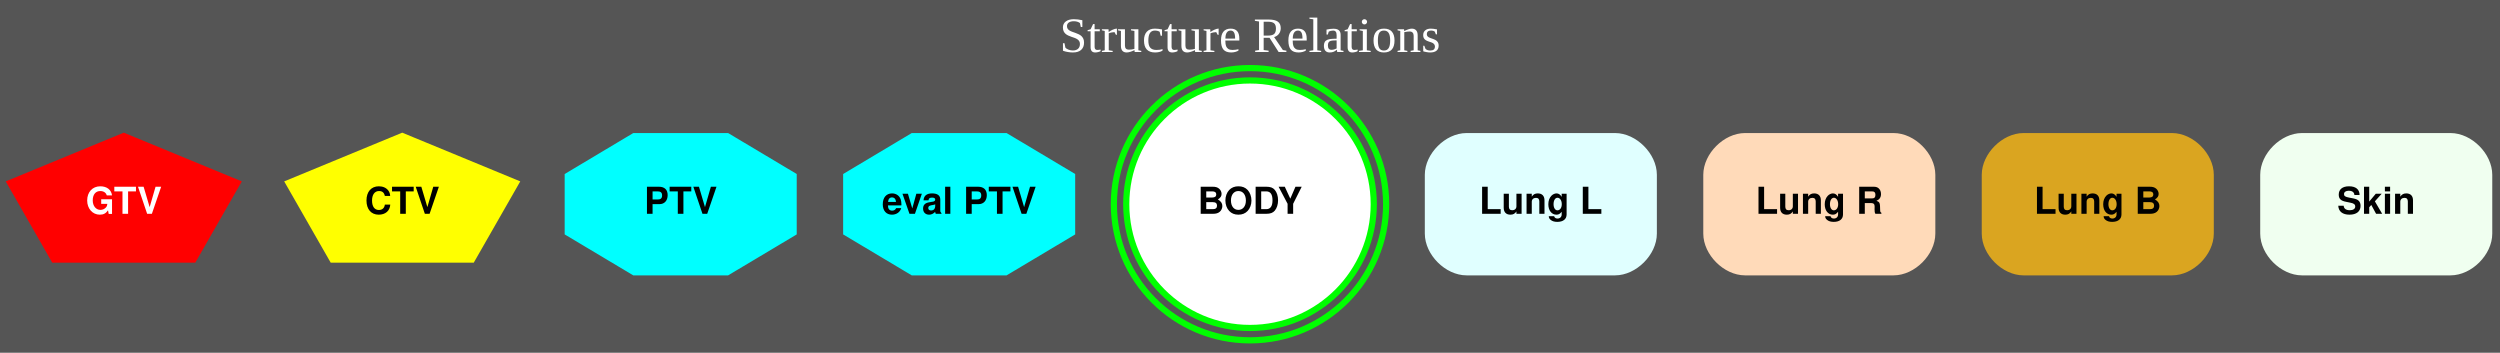
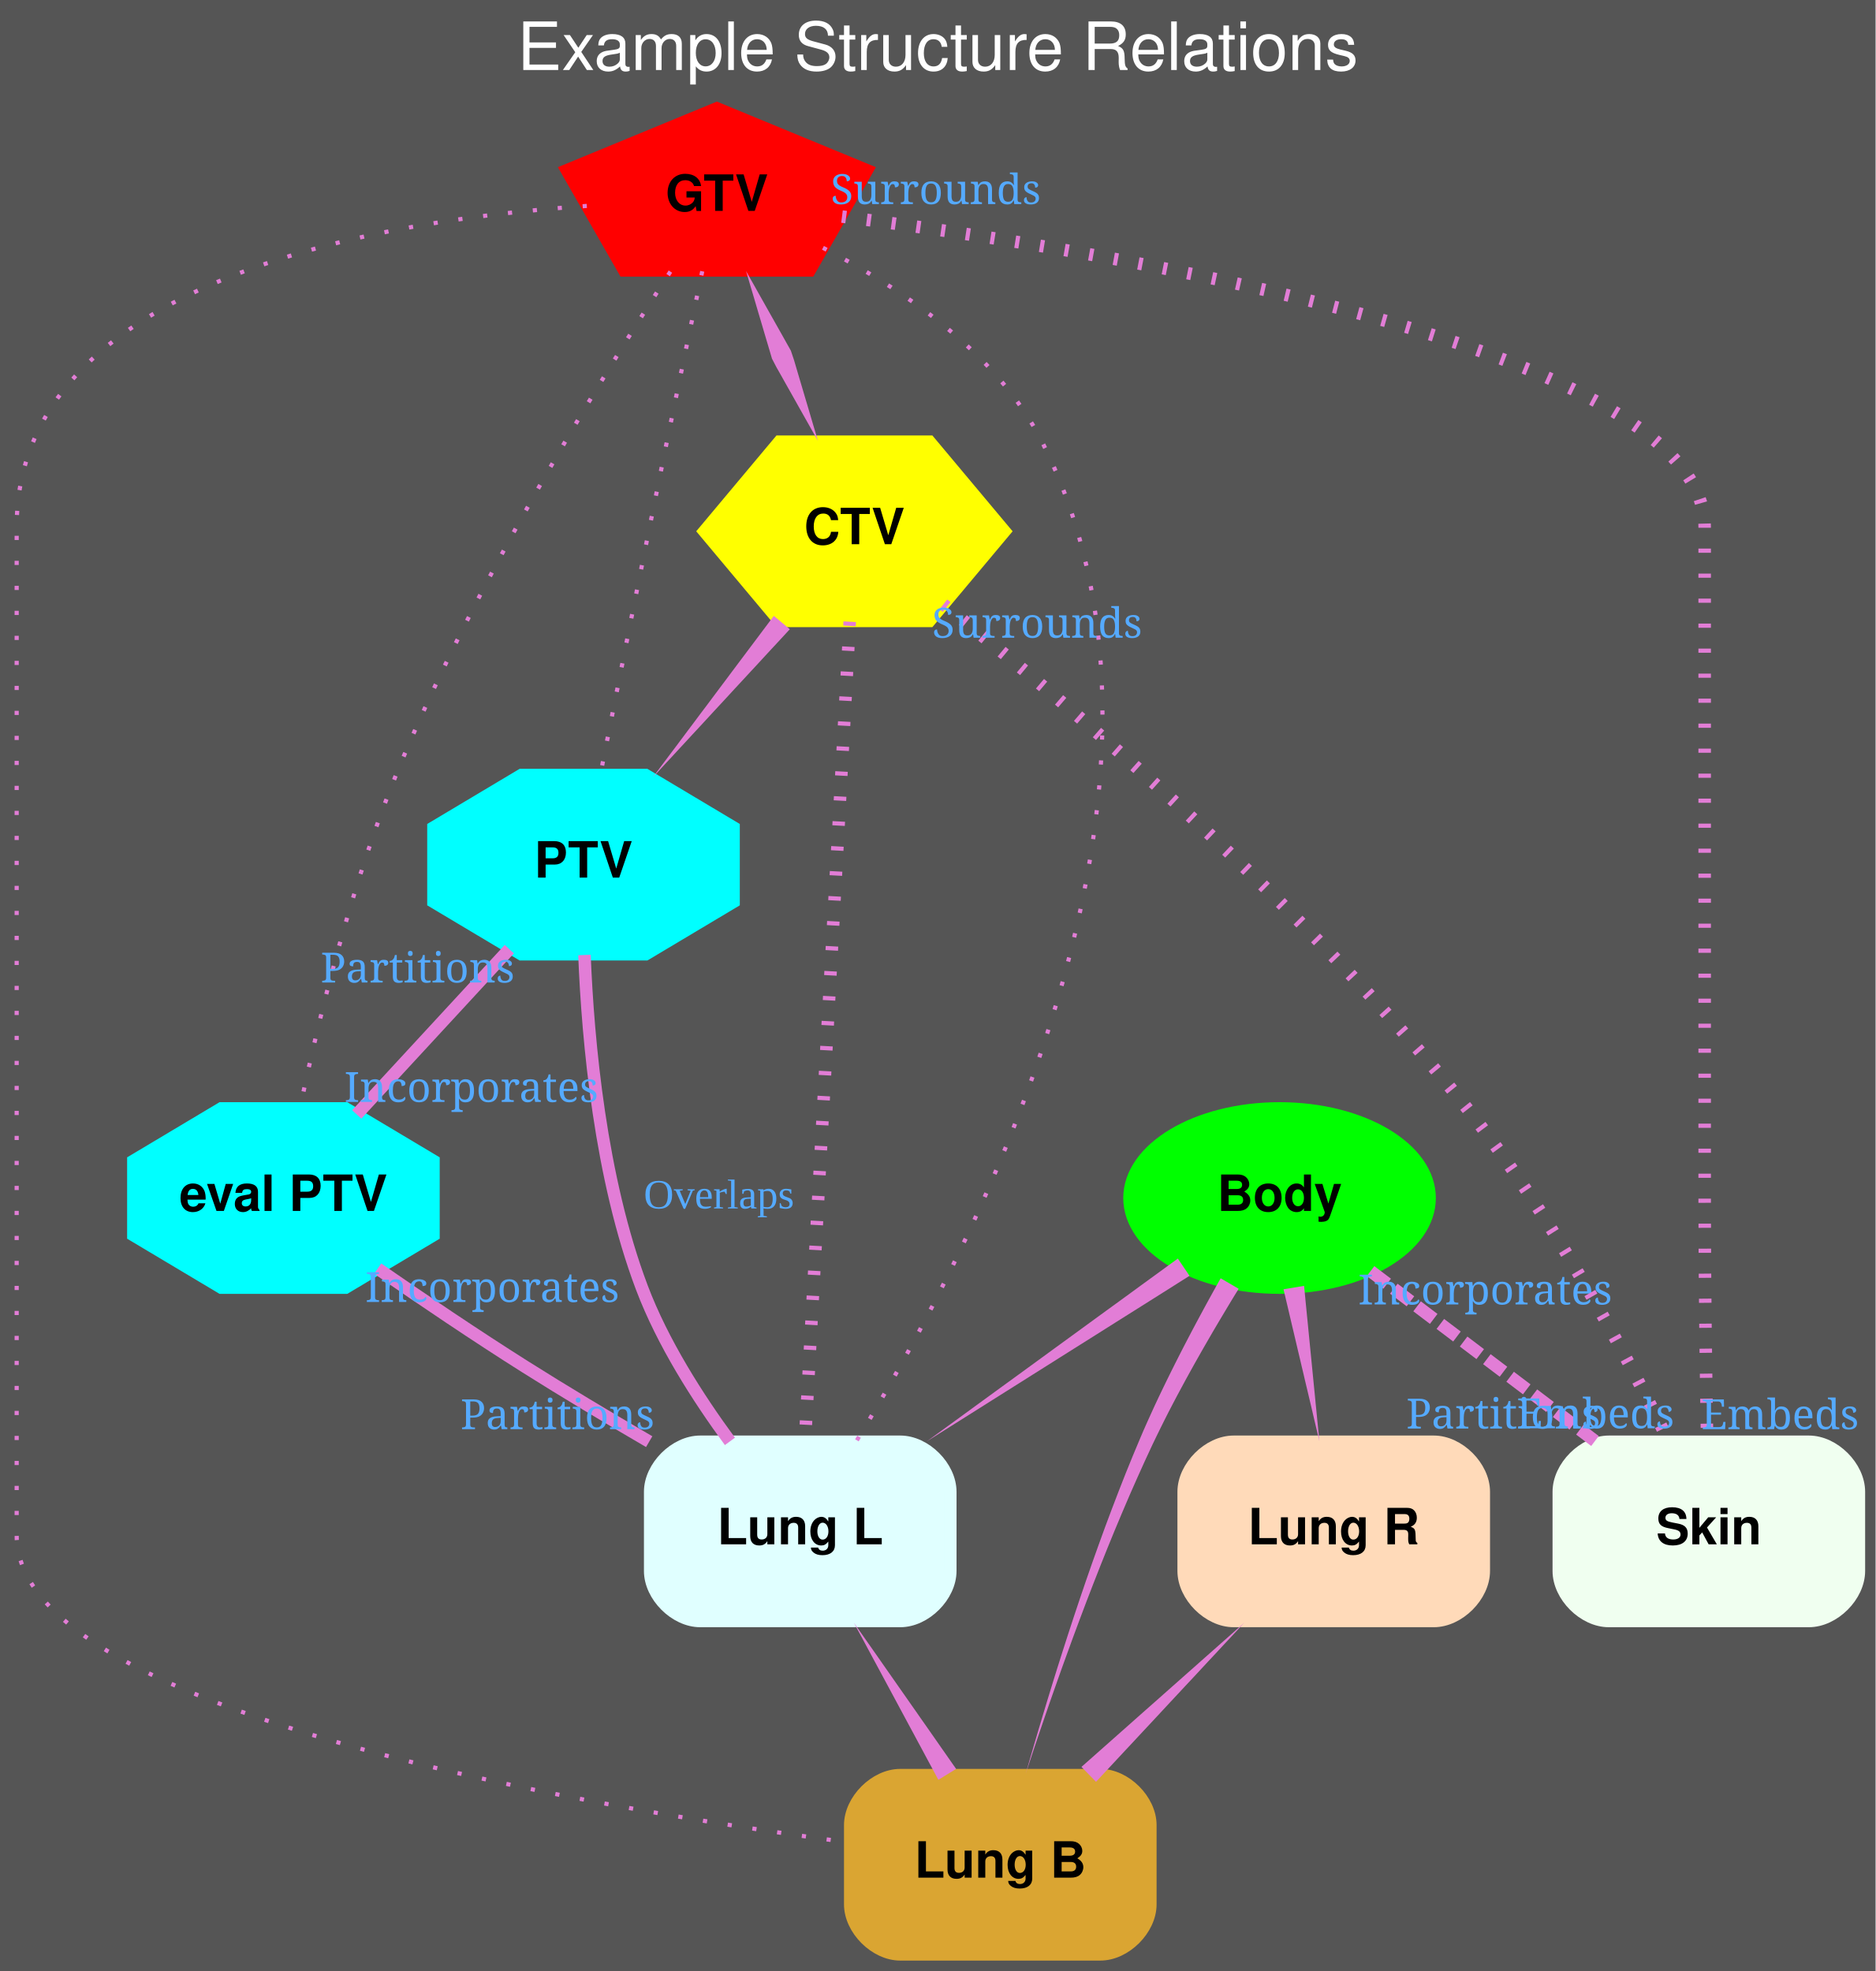
- <svg xmlns="http://www.w3.org/2000/svg" xmlns:xlink="http://www.w3.org/1999/xlink" width="808pt" height="114pt" viewBox="0.00 0.00 808.00 114.00">
-   <g id="graph0" class="graph" transform="scale(1 1) rotate(0) translate(4 110)">
-     <polygon fill="#555555" stroke="transparent" points="-4,4 -4,-110 804,-110 804,4 -4,4" />
-     <text text-anchor="middle" x="400" y="-93.2" font-family="Helvetica,,Arial,sans-serif" font-size="16.00" fill="white">Structure Relations</text>
-     <g id="node1" class="node">
+ <svg xmlns="http://www.w3.org/2000/svg" xmlns:xlink="http://www.w3.org/1999/xlink" width="450pt" height="473pt" viewBox="0.00 0.00 450.00 473.00">
+   <g id="graph0" class="graph" transform="scale(1 1) rotate(0) translate(4 469)">
+     <polygon fill="#555555" stroke="transparent" points="-4,4 -4,-469 446,-469 446,4 -4,4" />
+     <text text-anchor="middle" x="221" y="-452.2" font-family="Helvetica,Arial,sans-serif" font-size="16.00" fill="white">Example Structure Relations</text>
+     <g id="node1" class="node OAR">
      <g id="a_node1">
-         <a xlink:title="ID: GTV&#13;ROI: 38&#13;&#13;DICOM Type GTV&#13;Code: GTVp&#13;Label: Primary Gross Tumor Volume&#13;Scheme: 99VMS_STRUCTCODE&#13;Volume: 8.03 cc&#13;Length: 2.6 &#13;cm&#13;Range: (-0.4cm, -3cm)">
-           <polygon fill="#ff0000" stroke="#ff0000" stroke-width="3" points="72,-50.64 36,-65.5 0,-50.64 13.75,-26.61 58.25,-26.61 72,-50.64" />
-           <text text-anchor="middle" x="36" y="-40.9" font-family="Helvetica,sans-Serif" font-weight="bold" font-size="12.00" fill="#ffffff">GTV</text>
+         <a xlink:title="ID: Lung_L&#13;ROI: 26&#13;Name: Left Lung&#13;VolumeType: Organ&#13;DicomType: ORGAN&#13;Code: 7310&#13;Label: Left lung&#13;Scheme: FMA&#13;Volume: 1,776.0&#13;Eq &#13;Sp Diam: 15.0&#13;&#13;Length: 24.2&#13;Range: (5.8, -18.4)">
+           <path fill="#e0ffff" stroke="#e0ffff" stroke-width="3" d="M212,-123C212,-123 164,-123 164,-123 158,-123 152,-117 152,-111 152,-111 152,-92 152,-92 152,-86 158,-80 164,-80 164,-80 212,-80 212,-80 218,-80 224,-86 224,-92 224,-92 224,-111 224,-111 224,-117 218,-123 212,-123" />
+           <text text-anchor="middle" x="188" y="-98.4" font-family="Helvetica,sans-Serif" font-weight="bold" font-size="12.00">Lung L</text>
        </a>
      </g>
    </g>
-     <g id="node2" class="node">
-       <g id="a_node2">
-         <a xlink:title="ID: CTV&#13;ROI: 24&#13;&#13;DICOM Type GTV&#13;Code: ITV&#13;Label: Internal Target Volume&#13;Scheme: 99VMS_STRUCTCODE&#13;Volume: 34.45 cc&#13;Length: 3.6 cm&#13;&#13;Range: (0cm, -3.6cm)">
-           <polygon fill="#ffff00" stroke="#ffff00" stroke-width="3" points="162,-50.64 126,-65.5 90,-50.64 103.75,-26.61 148.25,-26.61 162,-50.64" />
-           <text text-anchor="middle" x="126" y="-40.9" font-family="Helvetica,sans-Serif" font-weight="bold" font-size="12.00" fill="#000000">CTV</text>
+     <g id="node3" class="node OAR">
+       <g id="a_node3">
+         <a xlink:title="ID: Lung_B&#13;ROI: 25&#13;Name: Both Lungs&#13;VolumeType: Organ&#13;DicomType: ORGAN&#13;Code: 68877&#13;Label: Pair of lungs&#13;Scheme: FMA&#13;Volume: 4,332.7&#13;&#13;Eq Sp Diam: 20.2&#13;&#13;Length: 25.0&#13;Range: (6.6, -18.4)">
+           <path fill="#daa532" stroke="#daa532" stroke-width="3" d="M260,-43C260,-43 212,-43 212,-43 206,-43 200,-37 200,-31 200,-31 200,-12 200,-12 200,-6 206,0 212,0 212,0 260,0 260,0 266,0 272,-6 272,-12 272,-12 272,-31 272,-31 272,-37 266,-43 260,-43" />
+           <text text-anchor="middle" x="236" y="-18.4" font-family="Helvetica,sans-Serif" font-weight="bold" font-size="12.00">Lung B</text>
        </a>
      </g>
    </g>
-     <g id="node3" class="node">
-       <g id="a_node3">
-         <a xlink:title="ID: PTV&#13;ROI: 30&#13;&#13;DICOM Type PTV&#13;Code: PTVp&#13;Label: Primary Planning Target Volume&#13;Scheme: 99VMS_STRUCTCODE&#13;Volume: 74.649 cc&#13;Length: &#13;4.6 cm&#13;Range: (0.6cm, -4.0cm)">
-           <polygon fill="#00ffff" stroke="#00ffff" stroke-width="3" points="252,-35.09 252,-52.91 230.91,-65.5 201.09,-65.5 180,-52.91 180,-35.09 201.09,-22.5 230.91,-22.5 252,-35.09" />
-           <text text-anchor="middle" x="216" y="-40.9" font-family="Helvetica,sans-Serif" font-weight="bold" font-size="12.00" fill="#000000">PTV</text>
+     <g id="edge17" class="edge Contain">
+       <polygon fill="#e27dd6" stroke="transparent" stroke-width="5" points="200.86,-79.6 202.01,-77.95 203.19,-76.26 204.39,-74.55 205.61,-72.81 206.84,-71.05 208.08,-69.27 209.34,-67.47 210.6,-65.67 211.87,-63.85 213.14,-62.04 214.41,-60.22 215.68,-58.41 216.94,-56.6 218.2,-54.81 219.44,-53.03 220.67,-51.27 221.88,-49.53 223.08,-47.82 224.25,-46.14 225.4,-44.5 221.14,-41.88 220.19,-43.65 219.22,-45.45 218.23,-47.29 217.23,-49.16 216.21,-51.05 215.19,-52.96 214.15,-54.88 213.11,-56.82 212.06,-58.77 211.01,-60.73 209.96,-62.68 208.91,-64.63 207.87,-66.57 206.83,-68.5 205.8,-70.41 204.78,-72.31 203.78,-74.17 202.79,-76.02 201.81,-77.82 200.86,-79.6 200.86,-79.6" />
+     </g>
+     <g id="node2" class="node OAR">
+       <g id="a_node2">
+         <a xlink:title="ID: Lung_R&#13;ROI: 27&#13;Name: Right Lung&#13;VolumeType: Organ&#13;DicomType: ORGAN&#13;Code: 7309&#13;Label: Right lung&#13;Scheme: FMA&#13;Volume: 2,556.7&#13;&#13;Eq Sp Diam: 17.0&#13;&#13;Length: 23.8&#13;Range: (6.6, -17.2)">
+           <path fill="#ffdab9" stroke="#ffdab9" stroke-width="3" d="M340,-123C340,-123 292,-123 292,-123 286,-123 280,-117 280,-111 280,-111 280,-92 280,-92 280,-86 286,-80 292,-80 292,-80 340,-80 340,-80 346,-80 352,-86 352,-92 352,-92 352,-111 352,-111 352,-117 346,-123 340,-123" />
+           <text text-anchor="middle" x="316" y="-98.4" font-family="Helvetica,sans-Serif" font-weight="bold" font-size="12.00">Lung R</text>
        </a>
      </g>
    </g>
-     <g id="node4" class="node">
+     <g id="edge18" class="edge Contain">
+       <polygon fill="#e27dd6" stroke="transparent" stroke-width="5" points="294.56,-79.6 292.89,-77.8 291.18,-75.97 289.44,-74.11 287.68,-72.21 285.89,-70.3 284.09,-68.36 282.27,-66.4 280.43,-64.44 278.59,-62.46 276.75,-60.49 274.91,-58.51 273.07,-56.53 271.24,-54.57 269.42,-52.62 267.62,-50.68 265.83,-48.77 264.07,-46.88 262.34,-45.02 260.63,-43.19 258.97,-41.4 255.47,-44.98 257.31,-46.6 259.18,-48.26 261.08,-49.94 263.02,-51.66 264.97,-53.39 266.96,-55.15 268.95,-56.92 270.96,-58.7 272.98,-60.48 275.01,-62.28 277.03,-64.07 279.05,-65.86 281.06,-67.64 283.06,-69.41 285.04,-71.17 287,-72.9 288.94,-74.62 290.85,-76.31 292.72,-77.97 294.56,-79.6 294.56,-79.6" />
+     </g>
+     <g id="node4" class="node OAR">
      <g id="a_node4">
-         <a xlink:title="ID: eval PTV&#13;ROI: 41&#13;&#13;DICOM Type PTV&#13;Code: PTVp&#13;Label: Primary Planning Target Volume&#13;Scheme: 99VMS_STRUCTCODE&#13;Volume: 74.649 cc&#13;&#13;Length: 4.6 cm&#13;Range: (0.6cm, -4.0cm)">
-           <polygon fill="#00ffff" stroke="#00ffff" stroke-width="3" points="342,-35.09 342,-52.91 320.91,-65.5 291.09,-65.5 270,-52.91 270,-35.09 291.09,-22.5 320.91,-22.5 342,-35.09" />
-           <text text-anchor="middle" x="306" y="-40.9" font-family="Helvetica,sans-Serif" font-weight="bold" font-size="12.00" fill="#000000">eval PTV</text>
+         <a xlink:title="ID: Skin&#13;&#13;Name: Skin&#13;VolumeType: Organ&#13;DicomType: Organ&#13;Code: 7163&#13;Label: Skin&#13;Scheme: FMA&#13;Volume: 1,072.3&#13;&#13;&#13;Length: 33.8&#13;Range: (&#13;10.6, -23.2)">
+           <path fill="#f0fff0" stroke="#f0fff0" stroke-width="3" d="M430,-123C430,-123 382,-123 382,-123 376,-123 370,-117 370,-111 370,-111 370,-92 370,-92 370,-86 376,-80 382,-80 382,-80 430,-80 430,-80 436,-80 442,-86 442,-92 442,-92 442,-111 442,-111 442,-117 436,-123 430,-123" />
+           <text text-anchor="middle" x="406" y="-98.4" font-family="Helvetica,sans-Serif" font-weight="bold" font-size="12.00">Skin</text>
        </a>
      </g>
    </g>
-     <g id="node5" class="node">
+     <g id="node5" class="node External">
      <g id="a_node5">
-         <a xlink:title="ID: BODY&#13;ROI: 1&#13;&#13;DICOM Type EXTERNAL&#13;Code: BODY&#13;Label: Body&#13;Scheme: 99VMS_STRUCTCODE&#13;Volume: 28951.626 cc&#13;Length: 33.8 cm&#13;Range: (&#13;10.6cm, -23.2cm)">
-           <ellipse fill="white" stroke="#00ff00" stroke-width="2" cx="400" cy="-44" rx="40" ry="40" />
-           <ellipse fill="none" stroke="#00ff00" stroke-width="2" cx="400" cy="-44" rx="44" ry="44" />
-           <text text-anchor="middle" x="400" y="-40.9" font-family="Helvetica,sans-Serif" font-weight="bold" font-size="12.00" fill="#000000">BODY</text>
+         <a xlink:title="ID: Body&#13;ROI: 1&#13;&#13;VolumeType: BODY&#13;DicomType: EXTERNAL&#13;Code: BODY&#13;Label: Body&#13;Scheme: 99VMS_STRUCTCODE&#13;Volume: 28,951.6&#13;Eq Sp Diam: &#13;38.1&#13;Radius: 16.5&#13;Length: 33.8&#13;Range: (10.6, -23.2)">
+           <ellipse fill="#00ff00" stroke="#00ff00" stroke-width="3" cx="303" cy="-181.5" rx="36" ry="21.5" />
+           <text text-anchor="middle" x="303" y="-178.4" font-family="Helvetica,sans-Serif" font-weight="bold" font-size="12.00">Body</text>
        </a>
      </g>
    </g>
-     <g id="node6" class="node">
+     <g id="edge13" class="edge Contain">
+       <polygon fill="#e27dd6" stroke="transparent" stroke-width="5" points="281.4,-162.83 278.64,-161.09 275.78,-159.28 272.83,-157.42 269.8,-155.51 266.7,-153.56 263.54,-151.57 260.34,-149.55 257.09,-147.5 253.81,-145.44 250.51,-143.36 247.2,-141.27 243.88,-139.18 240.57,-137.09 237.28,-135.02 234.01,-132.96 230.78,-130.92 227.59,-128.91 224.45,-126.93 221.37,-124.99 218.37,-123.1 218.37,-123.1 221.24,-125.19 224.18,-127.33 227.18,-129.51 230.22,-131.73 233.31,-133.98 236.44,-136.26 239.59,-138.55 242.75,-140.85 245.92,-143.16 249.08,-145.47 252.23,-147.76 255.37,-150.05 258.47,-152.31 261.53,-154.54 264.55,-156.73 267.51,-158.89 270.4,-161 273.22,-163.05 275.95,-165.04 278.6,-166.97 281.4,-162.83" />
+     </g>
+     <g id="edge14" class="edge Contain">
+       <polygon fill="#e27dd6" stroke="transparent" stroke-width="5" points="308.89,-160.42 309.06,-158.67 309.23,-156.89 309.41,-155.07 309.59,-153.23 309.78,-151.36 309.96,-149.47 310.15,-147.56 310.34,-145.64 310.53,-143.71 310.72,-141.78 310.91,-139.85 311.1,-137.92 311.29,-136 311.48,-134.09 311.66,-132.2 311.85,-130.33 312.03,-128.48 312.21,-126.66 312.39,-124.88 312.56,-123.13 312.56,-123.13 312.16,-124.84 311.74,-126.58 311.32,-128.36 310.9,-130.17 310.47,-132 310.03,-133.85 309.59,-135.71 309.14,-137.59 308.7,-139.48 308.25,-141.37 307.81,-143.26 307.36,-145.14 306.92,-147.02 306.48,-148.89 306.04,-150.74 305.61,-152.57 305.19,-154.37 304.77,-156.15 304.36,-157.89 303.95,-159.6 308.89,-160.42" />
+     </g>
+     <g id="edge15" class="edge Contain">
+       <polygon fill="#e27dd6" stroke="transparent" stroke-width="5" points="293.19,-159.72 292.18,-158.08 291.16,-156.4 290.13,-154.68 289.08,-152.92 288.02,-151.14 286.95,-149.32 285.88,-147.47 284.8,-145.6 283.72,-143.7 282.64,-141.79 281.57,-139.86 280.5,-137.92 279.45,-135.97 278.4,-134.02 277.37,-132.06 276.35,-130.1 275.36,-128.14 274.39,-126.19 273.44,-124.25 272.51,-122.32 270.65,-118.31 268.81,-114.23 266.99,-110.1 265.2,-105.91 263.43,-101.69 261.7,-97.46 260,-93.21 258.34,-88.98 256.71,-84.76 255.13,-80.57 253.59,-76.43 252.1,-72.35 250.65,-68.34 249.26,-64.41 247.91,-60.57 246.63,-56.85 245.4,-53.25 244.23,-49.78 243.13,-46.46 242.09,-43.31 242.09,-43.31 243,-46.5 243.98,-49.86 245.01,-53.37 246.1,-57.02 247.24,-60.8 248.43,-64.68 249.67,-68.67 250.96,-72.74 252.29,-76.88 253.67,-81.09 255.09,-85.34 256.55,-89.63 258.05,-93.94 259.59,-98.26 261.16,-102.58 262.77,-106.88 264.41,-111.16 266.07,-115.39 267.77,-119.57 269.49,-123.68 270.34,-125.67 271.23,-127.68 272.14,-129.69 273.06,-131.71 274.01,-133.73 274.98,-135.75 275.96,-137.77 276.95,-139.78 277.95,-141.78 278.95,-143.76 279.96,-145.73 280.98,-147.69 281.99,-149.62 283,-151.52 284.01,-153.4 285,-155.24 285.99,-157.05 286.97,-158.83 287.93,-160.56 288.87,-162.24 293.19,-159.72" />
+     </g>
+     <g id="edge16" class="edge Cut-out">
+       <path fill="none" stroke="#e27dd6" stroke-width="3" stroke-dasharray="5,2" d="M324.84,-163.96C340.55,-152.06 361.84,-135.94 378.68,-123.19" />
+       <text text-anchor="middle" x="356.68" y="-126.19" font-family="Cambria" font-size="10.00" fill="#55aaff">Partitions</text>
+       <text text-anchor="middle" x="352.34" y="-155.96" font-family="Cambria" font-size="10.00" fill="#55aaff">Incorporates</text>
+     </g>
+     <g id="node6" class="node Target">
      <g id="a_node6">
-         <a xlink:title="ID: Lung L&#13;ROI: 26&#13;&#13;DICOM Type ORGAN&#13;Code: 7310&#13;Label: Left lung&#13;Scheme: FMA&#13;Volume: 1776 cc&#13;Length: 24.2 cm&#13;Range: (5.8cm, -18.4cm)">
-           <path fill="#e0ffff" stroke="#e0ffff" stroke-width="3" d="M518,-65.5C518,-65.5 470,-65.5 470,-65.5 464,-65.5 458,-59.5 458,-53.5 458,-53.5 458,-34.5 458,-34.5 458,-28.5 464,-22.5 470,-22.5 470,-22.5 518,-22.5 518,-22.5 524,-22.5 530,-28.5 530,-34.5 530,-34.5 530,-53.5 530,-53.5 530,-59.5 524,-65.5 518,-65.5" />
-           <text text-anchor="middle" x="494" y="-40.9" font-family="Helvetica,sans-Serif" font-weight="bold" font-size="12.00" fill="#000000">Lung L</text>
+         <a xlink:title="ID: GTV&#13;ROI: 38&#13;&#13;VolumeType: GTV&#13;DicomType: GTV&#13;Code: GTVp&#13;Label: Primary Gross Tumor Volume&#13;Scheme: 99VMS_STRUCTCODE&#13;Volume: 8.0&#13;&#13;Eq Sp Diam: 2.5&#13;Length: 2.6&#13;Range: (-0.4, -3.0)">
+           <polygon fill="#ff0000" stroke="#ff0000" stroke-width="3" points="204,-428.14 168,-443 132,-428.14 145.75,-404.11 190.25,-404.11 204,-428.14" />
+           <text text-anchor="middle" x="168" y="-418.4" font-family="Helvetica,sans-Serif" font-weight="bold" font-size="12.00">GTV</text>
        </a>
      </g>
    </g>
-     <g id="node7" class="node">
+     <g id="edge4" class="edge Contain">
+       <path fill="none" stroke="#e27dd6" stroke-dasharray="1,5" d="M193.45,-409.53C211.76,-400.11 235.08,-384.62 246,-363 287.57,-280.7 229.47,-168.94 201.53,-123.25" />
+     </g>
+     <g id="edge5" class="edge Contain">
+       <path fill="none" stroke="#e27dd6" stroke-dasharray="1,5" d="M136.79,-419.58C88.21,-416.31 0,-402.15 0,-342.5 0,-342.5 0,-342.5 0,-100.5 0,-58.91 133.79,-35.73 199.9,-26.82" />
+     </g>
+     <g id="edge6" class="edge Island">
+       <path fill="none" stroke="#e27dd6" stroke-width="3" stroke-dasharray="1,5" d="M198.02,-417.03C261.79,-408.83 405,-385.6 405,-342.5 405,-342.5 405,-342.5 405,-180.5 405,-161 405.32,-138.76 405.59,-123.03" />
+       <text text-anchor="middle" x="423.09" y="-126.03" font-family="Cambria" font-size="10.00" fill="#55aaff">Embeds</text>
+       <text text-anchor="middle" x="220.52" y="-420.03" font-family="Cambria" font-size="10.00" fill="#55aaff">Surrounds</text>
+     </g>
+     <g id="node7" class="node Target">
      <g id="a_node7">
-         <a xlink:title="ID: Lung R&#13;ROI: 27&#13;&#13;DICOM Type ORGAN&#13;Code: 7309&#13;Label: Right lung&#13;Scheme: FMA&#13;Volume: 2556.676 cc&#13;Length: 23.8 cm&#13;Range: (6.6cm, &#13;-17.2cm)">
-           <path fill="#ffdab9" stroke="#ffdab9" stroke-width="3" d="M608,-65.5C608,-65.5 560,-65.5 560,-65.5 554,-65.5 548,-59.5 548,-53.5 548,-53.5 548,-34.5 548,-34.5 548,-28.5 554,-22.5 560,-22.5 560,-22.5 608,-22.5 608,-22.5 614,-22.5 620,-28.5 620,-34.5 620,-34.5 620,-53.5 620,-53.5 620,-59.5 614,-65.5 608,-65.5" />
-           <text text-anchor="middle" x="584" y="-40.9" font-family="Helvetica,sans-Serif" font-weight="bold" font-size="12.00" fill="#000000">Lung R</text>
+         <a xlink:title="ID: CTV&#13;ROI: 24&#13;Name: Internal Target Volume&#13;VolumeType: CTV&#13;DicomType: CTV&#13;Code: ITV&#13;Label: Internal Target Volume&#13;Scheme: 99VMS_&#13;STRUCTCODE&#13;Volume: 34.4&#13;Eq Sp Diam: 4.0&#13;&#13;Length: 3.6&#13;Range: (0.0, -3.6)">
+           <polygon fill="#ffff00" stroke="#ffff00" stroke-width="3" points="237,-341.5 219,-363 183,-363 165,-341.5 183,-320 219,-320 237,-341.5" />
+           <text text-anchor="middle" x="201" y="-338.4" font-family="Helvetica,sans-Serif" font-weight="bold" font-size="12.00">CTV</text>
        </a>
      </g>
    </g>
-     <g id="node8" class="node">
+     <g id="edge1" class="edge Equals">
+       <polygon fill="#e27dd6" stroke="transparent" stroke-width="5" points="175,-403.96 175.97,-402.23 176.98,-400.45 178.01,-398.61 179.06,-396.74 180.14,-394.82 181.24,-392.87 182.35,-390.9 183.48,-388.9 184.61,-386.88 185.75,-384.85 186.49,-382.65 187.15,-380.41 187.81,-378.17 188.47,-375.95 189.12,-373.75 189.77,-371.57 190.41,-369.41 191.03,-367.3 191.65,-365.22 192.25,-363.19 192.25,-363.19 191.21,-365.03 190.15,-366.92 189.06,-368.85 187.96,-370.8 186.85,-372.78 185.72,-374.79 184.58,-376.81 183.44,-378.84 182.29,-380.87 181.22,-382.93 180.56,-385.17 179.9,-387.38 179.25,-389.58 178.61,-391.76 177.97,-393.9 177.35,-396.01 176.74,-398.08 176.14,-400.09 175.56,-402.06 175,-403.96 175,-403.96" />
+     </g>
+     <g id="node8" class="node Target">
      <g id="a_node8">
-         <a xlink:title="ID: Lung B&#13;ROI: 25&#13;&#13;DICOM Type ORGAN&#13;Code: 68877&#13;Label: Pair of lungs&#13;Scheme: FMA&#13;Volume: 4332.676 cc&#13;Length: 25 cm&#13;Range: (6.6cm, &#13;-18.4cm)">
-           <path fill="#daa520" stroke="#daa520" stroke-width="3" d="M698,-65.5C698,-65.5 650,-65.5 650,-65.5 644,-65.5 638,-59.5 638,-53.5 638,-53.5 638,-34.5 638,-34.5 638,-28.5 644,-22.5 650,-22.5 650,-22.5 698,-22.5 698,-22.5 704,-22.5 710,-28.5 710,-34.5 710,-34.5 710,-53.5 710,-53.5 710,-59.5 704,-65.5 698,-65.5" />
-           <text text-anchor="middle" x="674" y="-40.9" font-family="Helvetica,sans-Serif" font-weight="bold" font-size="12.00" fill="#000000">Lung B</text>
+         <a xlink:title="ID: PTV&#13;ROI: 30&#13;Name: PTV defined by Radiation Oncologist&#13;VolumeType: PTV&#13;DicomType: PTV&#13;Code: PTVp&#13;Label: Primary Planning Target &#13;Volume&#13;Scheme: 99VMS_STRUCTCODE&#13;Volume: 74.6&#13;Eq Sp Diam: 5.2&#13;&#13;Length: 4.6&#13;Range: (0.6, -4.0)">
+           <polygon fill="#00ffff" stroke="#00ffff" stroke-width="3" points="172,-252.59 172,-270.41 150.91,-283 121.09,-283 100,-270.41 100,-252.59 121.09,-240 150.91,-240 172,-252.59" />
+           <text text-anchor="middle" x="136" y="-258.4" font-family="Helvetica,sans-Serif" font-weight="bold" font-size="12.00">PTV</text>
        </a>
      </g>
    </g>
-     <g id="node9" class="node">
+     <g id="edge2" class="edge Contain">
+       <path fill="none" stroke="#e27dd6" stroke-dasharray="1,5" d="M164.49,-403.9C162.08,-392.42 158.81,-376.79 156,-363 150.39,-335.46 144.08,-303.63 140.08,-283.3" />
+     </g>
+     <g id="node9" class="node Target">
      <g id="a_node9">
-         <a xlink:title="ID: Skin&#13;ROI: 2&#13;&#13;DICOM Type ORGAN&#13;Code: 7163&#13;Label: Skin&#13;Scheme: FMA&#13;Volume: nan cc&#13;Length: nan cm&#13;Range: (nancm, nancm)">
-           <path fill="#f0fff0" stroke="#f0fff0" stroke-width="3" d="M788,-65.5C788,-65.5 740,-65.5 740,-65.5 734,-65.5 728,-59.5 728,-53.5 728,-53.5 728,-34.5 728,-34.5 728,-28.5 734,-22.5 740,-22.5 740,-22.5 788,-22.5 788,-22.5 794,-22.5 800,-28.5 800,-34.5 800,-34.5 800,-53.5 800,-53.5 800,-59.5 794,-65.5 788,-65.5" />
-           <text text-anchor="middle" x="764" y="-40.9" font-family="Helvetica,sans-Serif" font-weight="bold" font-size="12.00" fill="#000000">Skin</text>
+         <a xlink:title="ID: eval_PTV&#13;ROI: 41&#13;Name: PTV High Risk for dvh&#13;VolumeType: PTV&#13;DicomType: PTV&#13;Code: PTVp&#13;Label: Primary Planning Target Volume&#13;&#13;Scheme: 99VMS_STRUCTCODE&#13;Volume: 630.6&#13;Eq Sp Diam: 10.6&#13;&#13;Length: 9.8&#13;Range: (1.4, -8.4)">
+           <polygon fill="#00ffff" stroke="#00ffff" stroke-width="3" points="100,-172.59 100,-190.41 78.91,-203 49.09,-203 28,-190.41 28,-172.59 49.09,-160 78.91,-160 100,-172.59" />
+           <text text-anchor="middle" x="64" y="-178.4" font-family="Helvetica,sans-Serif" font-weight="bold" font-size="12.00">eval PTV</text>
        </a>
      </g>
    </g>
+     <g id="edge3" class="edge Contain">
+       <path fill="none" stroke="#e27dd6" stroke-dasharray="1,5" d="M156.85,-403.82C140.43,-378.61 109.67,-328.87 91,-283 80.1,-256.23 72.28,-223.66 67.95,-203" />
+     </g>
+     <g id="edge8" class="edge Contain">
+       <path fill="none" stroke="#e27dd6" stroke-width="3" stroke-dasharray="1,5" d="M199.87,-319.8C197.41,-274.78 191.6,-168.45 189.14,-123.33" />
+     </g>
+     <g id="edge9" class="edge Island">
+       <path fill="none" stroke="#e27dd6" stroke-width="3" stroke-dasharray="1,5" d="M222.34,-323.96C252.73,-299.69 309.1,-251.99 348,-203 368.17,-177.6 385.91,-144.4 396.3,-123.25" />
+       <text text-anchor="middle" x="378.8" y="-126.25" font-family="Cambria" font-size="10.00" fill="#55aaff">Embeds</text>
+       <text text-anchor="middle" x="244.84" y="-315.96" font-family="Cambria" font-size="10.00" fill="#55aaff">Surrounds</text>
+     </g>
+     <g id="edge7" class="edge Contain">
+       <polygon fill="#e27dd6" stroke="transparent" stroke-width="5" points="185.5,-318 183.95,-316.32 182.37,-314.61 180.75,-312.87 179.12,-311.1 177.46,-309.3 175.78,-307.49 174.09,-305.66 172.39,-303.83 170.69,-301.98 168.98,-300.13 167.27,-298.29 165.57,-296.44 163.88,-294.61 162.19,-292.79 160.53,-290.99 158.88,-289.21 157.26,-287.45 155.66,-285.73 154.1,-284.04 152.57,-282.38 152.57,-282.38 153.92,-284.18 155.3,-286.03 156.71,-287.91 158.15,-289.82 159.6,-291.76 161.07,-293.73 162.56,-295.71 164.05,-297.71 165.56,-299.71 167.07,-301.73 168.57,-303.74 170.08,-305.75 171.58,-307.76 173.07,-309.75 174.55,-311.72 176.02,-313.68 177.47,-315.61 178.89,-317.51 180.29,-319.37 181.66,-321.2 185.5,-318" />
+     </g>
+     <g id="edge11" class="edge">
+       <path fill="none" stroke="#e27dd6" stroke-width="3" d="M136.23,-239.82C137.06,-219.03 140.04,-186.37 150,-160 154.99,-146.79 163.45,-133.54 171.13,-123.1" />
+       <text text-anchor="middle" x="168.5" y="-179" font-family="Times New Roman,serif" font-size="10.00" fill="#55aaff">Overlaps</text>
+     </g>
+     <g id="edge10" class="edge Group">
+       <path fill="none" stroke="#e27dd6" stroke-width="3" d="M118.2,-241.22C107.04,-229.13 92.71,-213.61 81.59,-201.56" />
+       <text text-anchor="middle" x="109.09" y="-204.56" font-family="Cambria" font-size="10.00" fill="#55aaff">Incorporates</text>
+       <text text-anchor="middle" x="96.2" y="-233.22" font-family="Cambria" font-size="10.00" fill="#55aaff">Partitions</text>
+     </g>
+     <g id="edge12" class="edge Group">
+       <path fill="none" stroke="#e27dd6" stroke-width="3" d="M86.62,-164.56C97.24,-157.21 110.15,-148.48 122,-141 131.54,-134.98 142.01,-128.72 151.76,-123.03" />
+       <text text-anchor="middle" x="129.76" y="-126.03" font-family="Cambria" font-size="10.00" fill="#55aaff">Partitions</text>
+       <text text-anchor="middle" x="114.12" y="-156.56" font-family="Cambria" font-size="10.00" fill="#55aaff">Incorporates</text>
+     </g>
  </g>
</svg>
